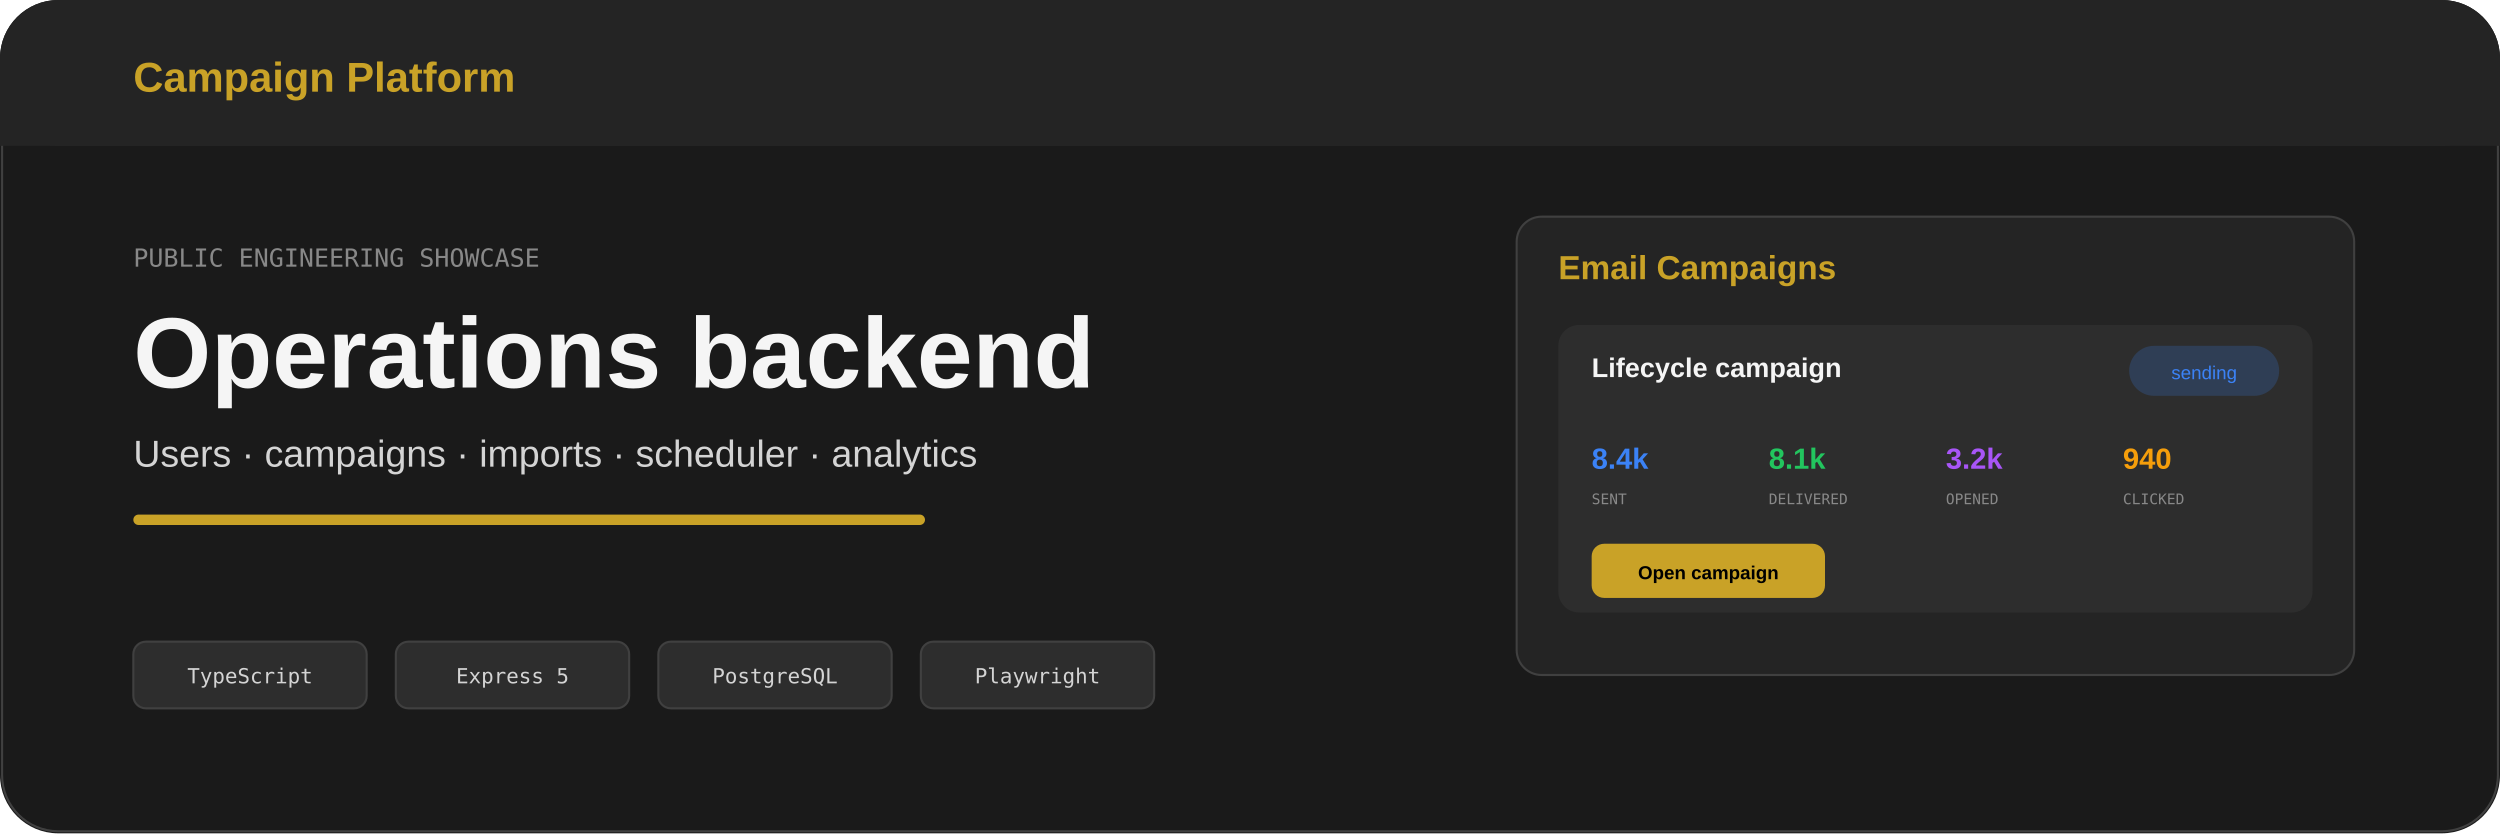
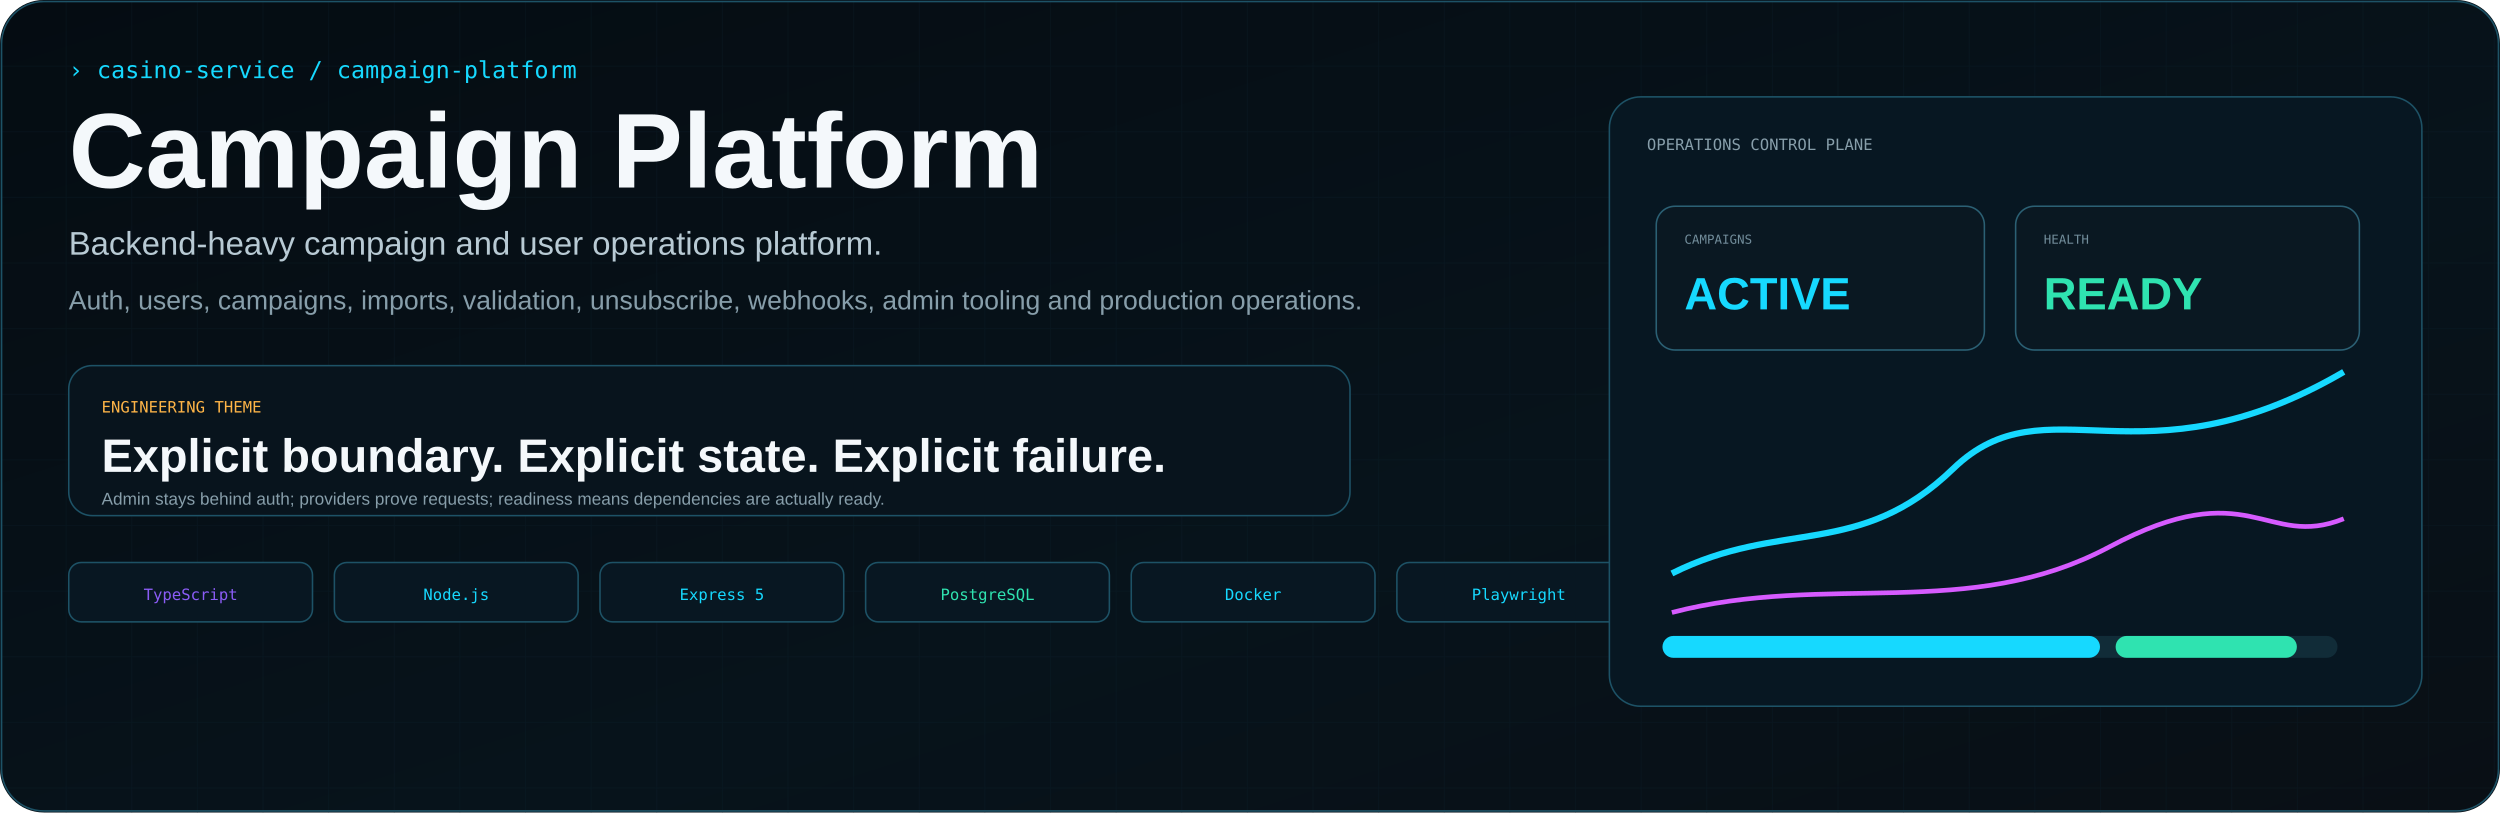
- <svg xmlns="http://www.w3.org/2000/svg" width="1200" height="400" viewBox="0 0 1200 400">
-   <rect width="1200" height="400" rx="28" fill="#1a1a1a" />
-   <rect x="1" y="1" width="1198" height="398" rx="27" fill="none" stroke="#404040" />
-   <rect x="0" y="0" width="1200" height="70" rx="28" fill="#242424" />
-   <rect y="40" width="1200" height="30" fill="#242424" />
-   <text x="64" y="44" fill="#c9a227" font-family="Arial" font-size="20" font-weight="700">Campaign Platform</text>
-   <text x="64" y="128" fill="#888" font-family="monospace" font-size="12">PUBLIC ENGINEERING SHOWCASE</text>
-   <text x="64" y="186" fill="#f5f5f5" font-family="Arial" font-size="48" font-weight="700">Operations backend</text>
-   <text x="64" y="224" fill="#d4d4d4" font-family="Arial" font-size="18">Users · campaigns · imports · scheduler · analytics</text>
-   <rect x="64" y="247" width="380" height="5" rx="2.5" fill="#c9a227" />
-   <g transform="translate(64 308)">
-     <g transform="translate(0 0)">
-       <rect width="112" height="32" rx="6" fill="#2d2d2d" stroke="#404040" />
-       <text x="56" y="20" text-anchor="middle" fill="#d4d4d4" font-family="monospace" font-size="10">TypeScript</text>
-     </g>
-     <g transform="translate(126 0)">
-       <rect width="112" height="32" rx="6" fill="#2d2d2d" stroke="#404040" />
-       <text x="56" y="20" text-anchor="middle" fill="#d4d4d4" font-family="monospace" font-size="10">Express 5</text>
-     </g>
-     <g transform="translate(252 0)">
-       <rect width="112" height="32" rx="6" fill="#2d2d2d" stroke="#404040" />
-       <text x="56" y="20" text-anchor="middle" fill="#d4d4d4" font-family="monospace" font-size="10">PostgreSQL</text>
-     </g>
-     <g transform="translate(378 0)">
-       <rect width="112" height="32" rx="6" fill="#2d2d2d" stroke="#404040" />
-       <text x="56" y="20" text-anchor="middle" fill="#d4d4d4" font-family="monospace" font-size="10">Playwright</text>
-     </g>
+ <svg xmlns="http://www.w3.org/2000/svg" width="1600" height="520" viewBox="0 0 1600 520">
+   <defs>
+     <linearGradient id="bg" x1="0" y1="0" x2="1" y2="1">
+       <stop stop-color="#050c12" />
+       <stop offset=".6" stop-color="#07131b" />
+       <stop offset="1" stop-color="#090f15" />
+     </linearGradient>
+     <pattern id="grid" width="42" height="42" patternUnits="userSpaceOnUse">
+       <path d="M42 0H0V42" fill="none" stroke="#0d2430" />
+     </pattern>
+   </defs>
+   <rect width="1600" height="520" rx="28" fill="url(#bg)" />
+   <rect width="1600" height="520" rx="28" fill="url(#grid)" opacity=".3" />
+   <rect x="1" y="1" width="1598" height="518" rx="27" fill="none" stroke="#1d5266" />
+   <text x="44" y="50" fill="#16d9ff" font-family="monospace" font-size="15">› casino-service / campaign-platform</text>
+   <text x="44" y="120" fill="#f4f8fb" font-family="Arial" font-size="68" font-weight="800">Campaign Platform</text>
+   <text x="44" y="163" fill="#b8cad4" font-family="Arial" font-size="21">Backend-heavy campaign and user operations platform.</text>
+   <text x="44" y="198" fill="#879eaa" font-family="Arial" font-size="17">Auth, users, campaigns, imports, validation, unsubscribe, webhooks, admin tooling and production operations.</text>
+   <rect x="44" y="234" width="820" height="96" rx="15" fill="#08141d" stroke="#1d5266" />
+   <text x="65" y="264" fill="#ffb547" font-family="monospace" font-size="10">ENGINEERING THEME</text>
+   <text x="65" y="302" fill="#f4f8fb" font-family="Arial" font-size="30" font-weight="800">Explicit boundary. Explicit state. Explicit failure.</text>
+   <text x="65" y="323" fill="#879eaa" font-family="Arial" font-size="11">Admin stays behind auth; providers prove requests; readiness means dependencies are actually ready.</text>
+   <g transform="translate(44 360)">
+     <rect width="156" height="38" rx="8" fill="#081722" stroke="#1d5266" />
+     <text x="78" y="24" text-anchor="middle" fill="#8b5cf6" font-family="monospace" font-size="10">TypeScript</text>
  </g>
-   <g transform="translate(728 104)">
-     <rect width="402" height="220" rx="12" fill="#242424" stroke="#404040" />
-     <text x="20" y="30" fill="#c9a227" font-family="Arial" font-size="16" font-weight="700">Email Campaigns</text>
-     <g transform="translate(20 52)">
-       <rect width="362" height="138" rx="10" fill="#2d2d2d" />
-       <text x="16" y="25" fill="#f5f5f5" font-family="Arial" font-size="13" font-weight="700">Lifecycle campaign</text>
-       <rect x="274" y="10" width="72" height="24" rx="12" fill="#3b82f633" />
-       <text x="310" y="26" text-anchor="middle" fill="#3b82f6" font-family="Arial" font-size="9">sending</text>
-       <g transform="translate(16 55)">
-         <text x="0" y="14" fill="#3b82f6" font-family="Arial" font-size="14" font-weight="700">8.4k</text>
-         <text x="0" y="31" fill="#888" font-family="monospace" font-size="7">SENT</text>
-       </g>
-       <g transform="translate(101 55)">
-         <text x="0" y="14" fill="#22c55e" font-family="Arial" font-size="14" font-weight="700">8.1k</text>
-         <text x="0" y="31" fill="#888" font-family="monospace" font-size="7">DELIVERED</text>
-       </g>
-       <g transform="translate(186 55)">
-         <text x="0" y="14" fill="#a855f7" font-family="Arial" font-size="14" font-weight="700">3.2k</text>
-         <text x="0" y="31" fill="#888" font-family="monospace" font-size="7">OPENED</text>
-       </g>
-       <g transform="translate(271 55)">
-         <text x="0" y="14" fill="#f59e0b" font-family="Arial" font-size="14" font-weight="700">940</text>
-         <text x="0" y="31" fill="#888" font-family="monospace" font-size="7">CLICKED</text>
-       </g>
-       <rect x="16" y="105" width="112" height="26" rx="6" fill="#c9a227" />
-       <text x="72" y="122" text-anchor="middle" fill="#000" font-family="Arial" font-size="9" font-weight="700">Open campaign</text>
-     </g>
+   <g transform="translate(214 360)">
+     <rect width="156" height="38" rx="8" fill="#081722" stroke="#1d5266" />
+     <text x="78" y="24" text-anchor="middle" fill="#16d9ff" font-family="monospace" font-size="10">Node.js</text>
+   </g>
+   <g transform="translate(384 360)">
+     <rect width="156" height="38" rx="8" fill="#081722" stroke="#1d5266" />
+     <text x="78" y="24" text-anchor="middle" fill="#16d9ff" font-family="monospace" font-size="10">Express 5</text>
+   </g>
+   <g transform="translate(554 360)">
+     <rect width="156" height="38" rx="8" fill="#081722" stroke="#1d5266" />
+     <text x="78" y="24" text-anchor="middle" fill="#2fe3b0" font-family="monospace" font-size="10">PostgreSQL</text>
+   </g>
+   <g transform="translate(724 360)">
+     <rect width="156" height="38" rx="8" fill="#081722" stroke="#1d5266" />
+     <text x="78" y="24" text-anchor="middle" fill="#16d9ff" font-family="monospace" font-size="10">Docker</text>
+   </g>
+   <g transform="translate(894 360)">
+     <rect width="156" height="38" rx="8" fill="#081722" stroke="#1d5266" />
+     <text x="78" y="24" text-anchor="middle" fill="#16d9ff" font-family="monospace" font-size="10">Playwright</text>
+   </g>
+   <g transform="translate(1030 62)">
+     <rect width="520" height="390" rx="20" fill="#071722" stroke="#1d5266" />
+     <text x="24" y="34" fill="#879eaa" font-family="monospace" font-size="10">OPERATIONS CONTROL PLANE</text>
+     <rect x="30" y="70" width="210" height="92" rx="12" fill="#0a1822" stroke="#2b6074" />
+     <text x="48" y="94" fill="#728d9b" font-family="monospace" font-size="8">CAMPAIGNS</text>
+     <text x="48" y="136" fill="#16d9ff" font-family="Arial" font-size="29" font-weight="800">ACTIVE</text>
+     <rect x="260" y="70" width="220" height="92" rx="12" fill="#0a1822" stroke="#2b6074" />
+     <text x="278" y="94" fill="#728d9b" font-family="monospace" font-size="8">HEALTH</text>
+     <text x="278" y="136" fill="#2fe3b0" font-family="Arial" font-size="29" font-weight="800">READY</text>
+     <path d="M40 305 C110 270 160 296 220 238 S340 252 470 176" fill="none" stroke="#16d9ff" stroke-width="4" />
+     <path d="M40 330 C140 304 230 336 320 288 S420 290 470 270" fill="none" stroke="#d65bff" stroke-width="3" />
+     <rect x="34" y="345" width="432" height="14" rx="7" fill="#112c38" />
+     <rect x="34" y="345" width="280" height="14" rx="7" fill="#16d9ff" />
+     <rect x="324" y="345" width="116" height="14" rx="7" fill="#2fe3b0" />
  </g>
</svg>
